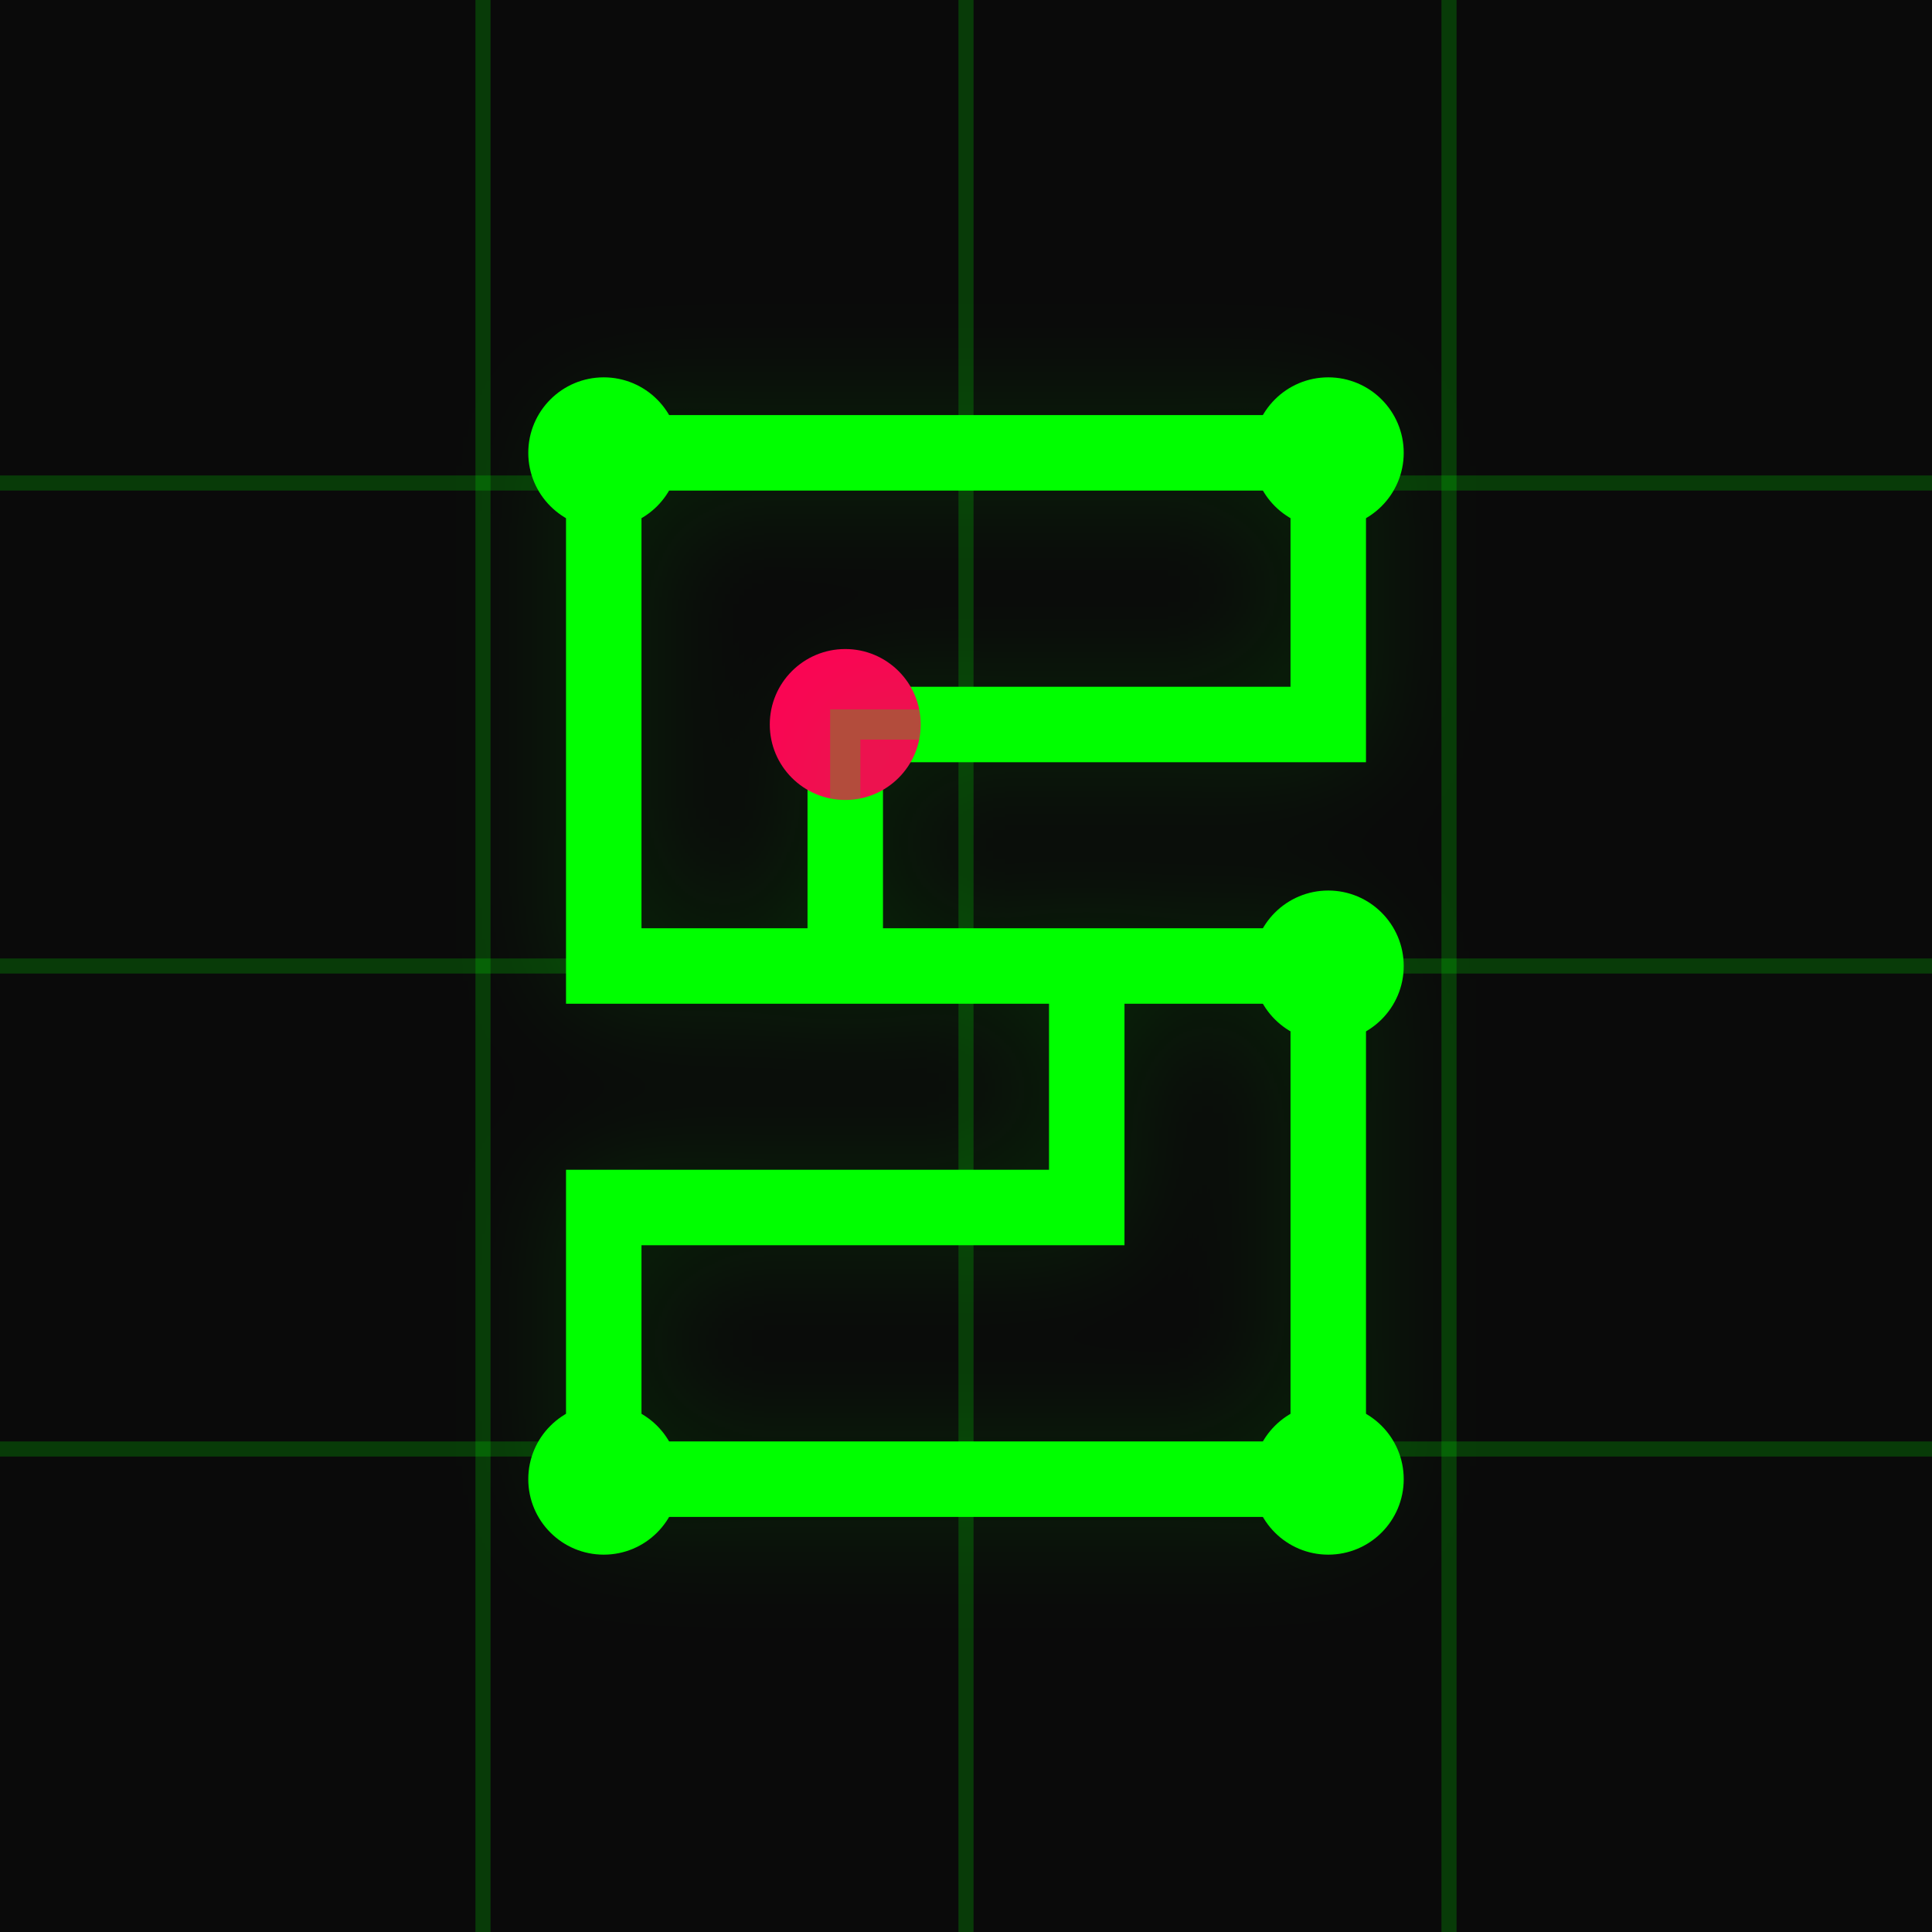
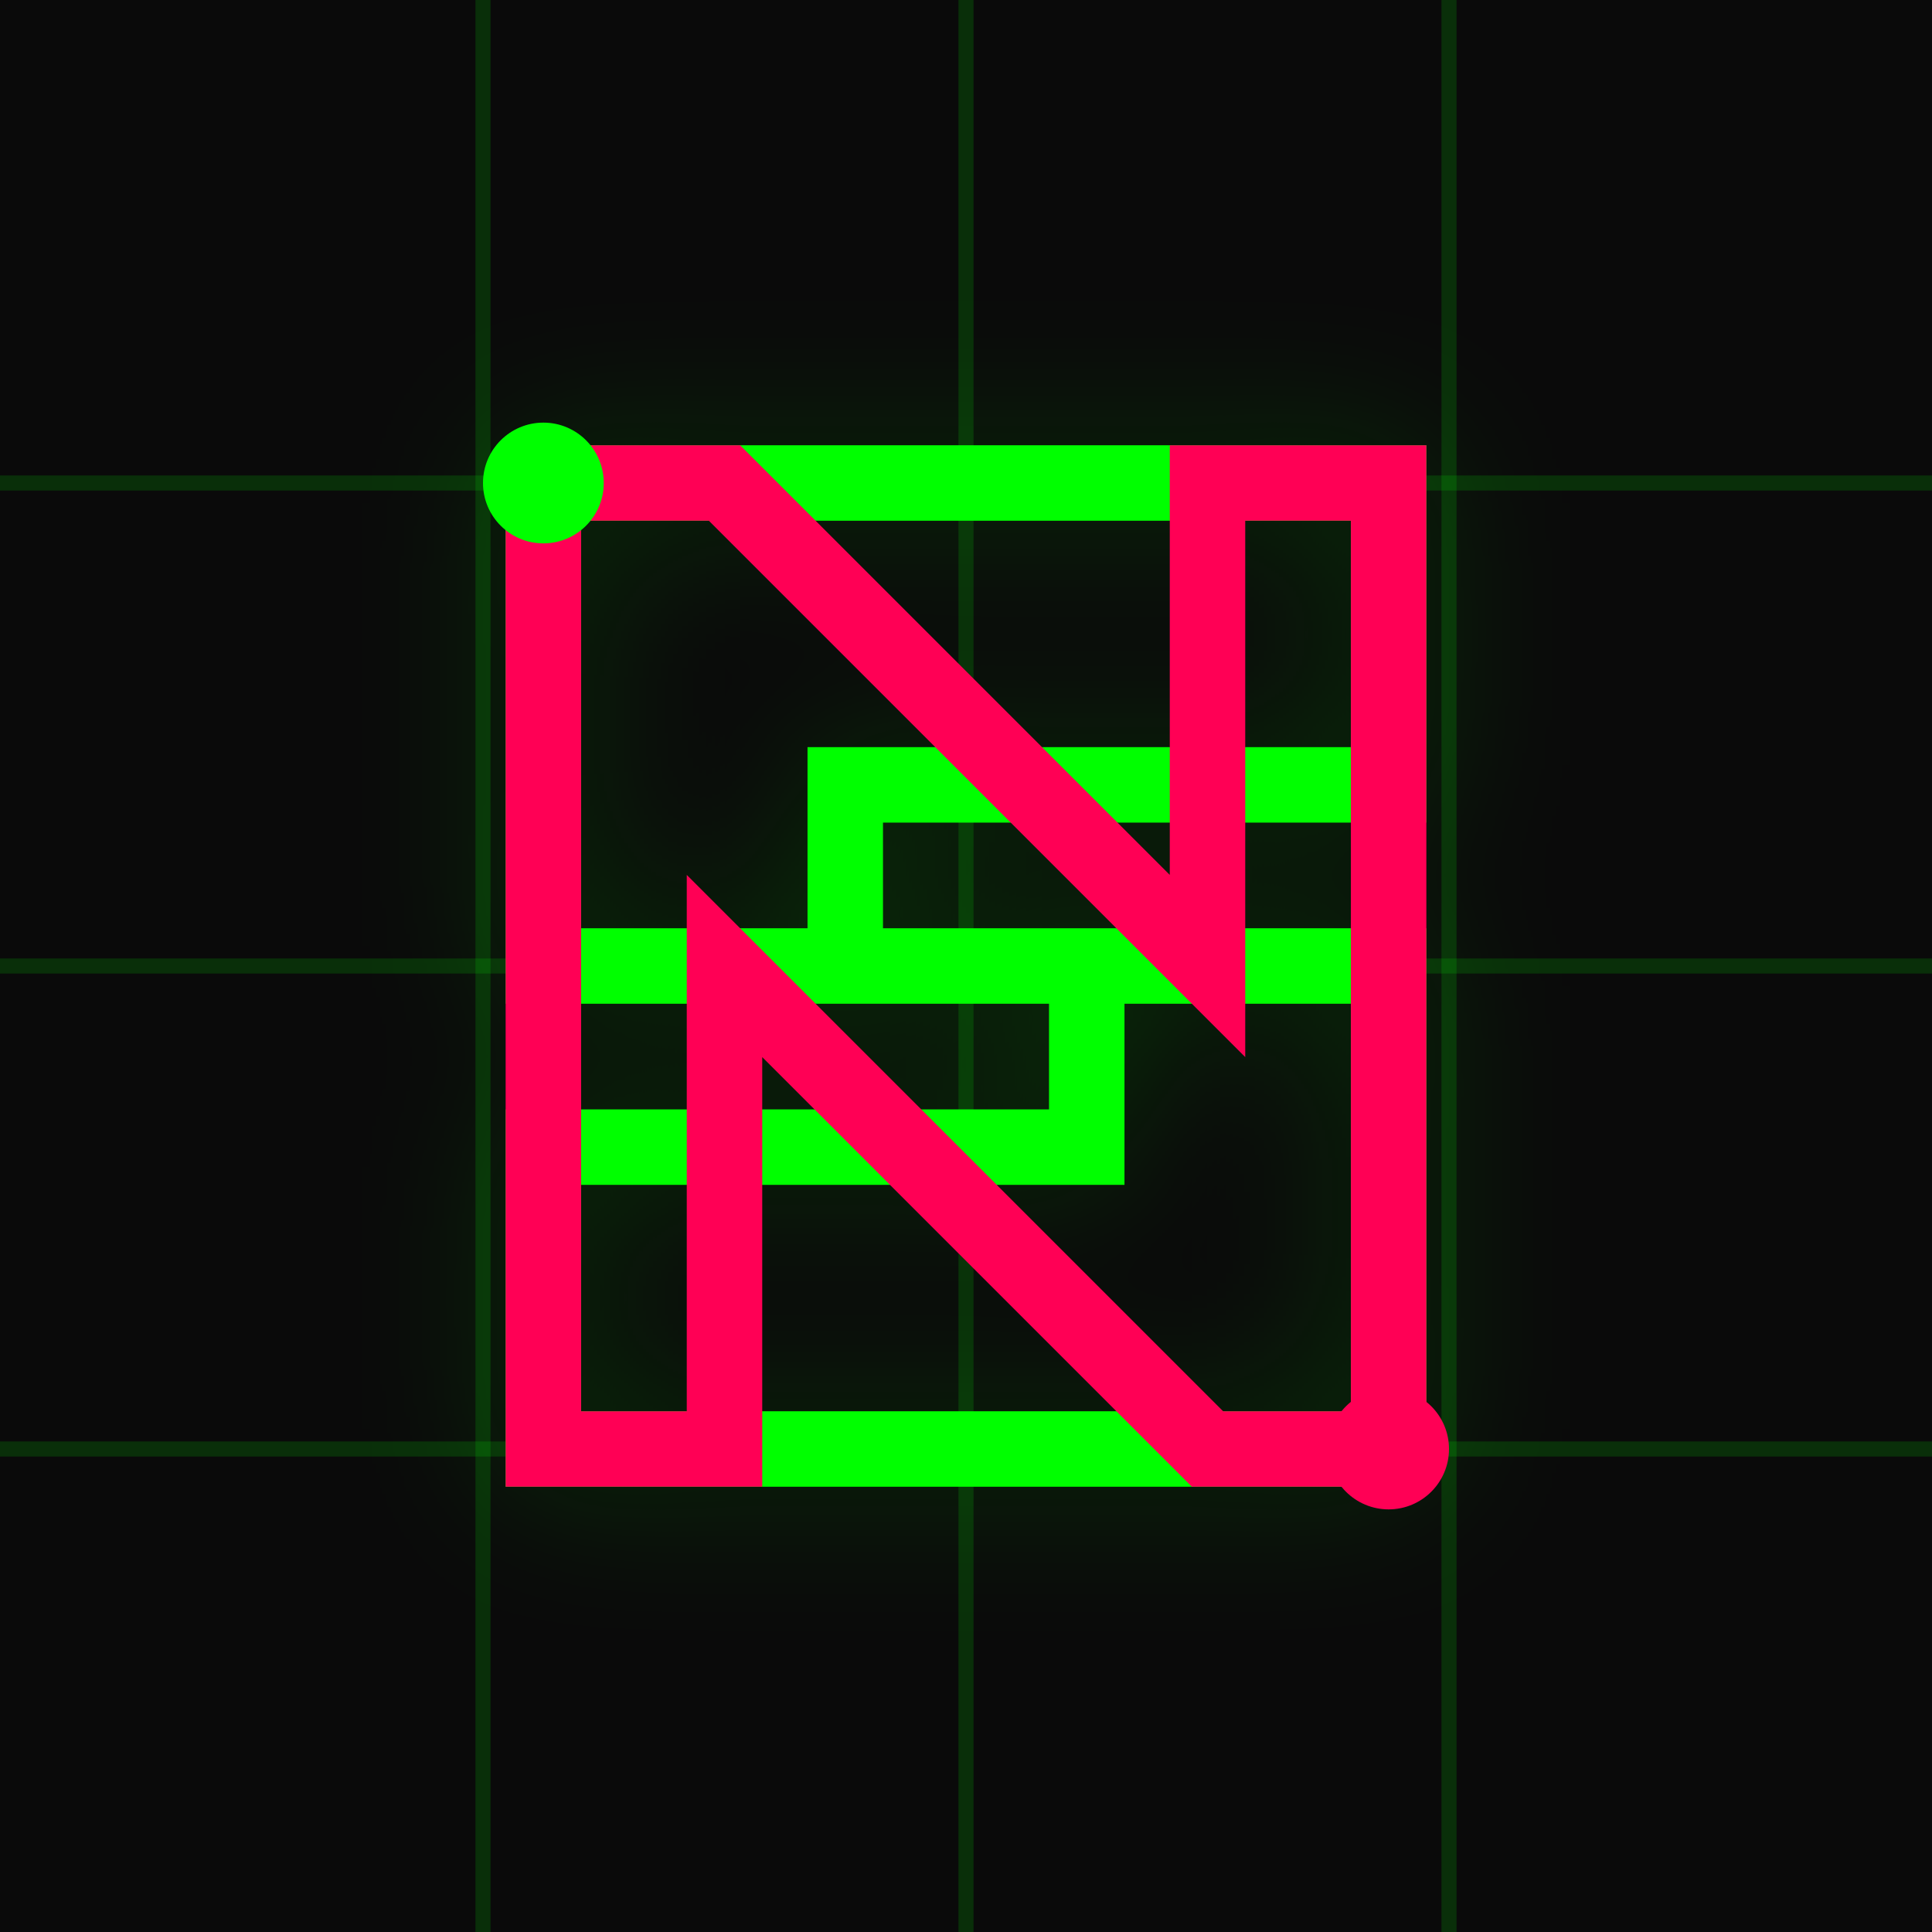
<svg xmlns="http://www.w3.org/2000/svg" width="64" height="64" viewBox="0 0 64 64" fill="none">
  <rect width="64" height="64" fill="#0a0a0a" />
-   <line x1="0" y1="16" x2="64" y2="16" stroke="#0f0" stroke-width="0.5" opacity="0.2" />
-   <line x1="0" y1="32" x2="64" y2="32" stroke="#0f0" stroke-width="0.5" opacity="0.2" />
-   <line x1="0" y1="48" x2="64" y2="48" stroke="#0f0" stroke-width="0.5" opacity="0.2" />
-   <line x1="16" y1="0" x2="16" y2="64" stroke="#0f0" stroke-width="0.5" opacity="0.2" />
-   <line x1="32" y1="0" x2="32" y2="64" stroke="#0f0" stroke-width="0.5" opacity="0.2" />
-   <line x1="48" y1="0" x2="48" y2="64" stroke="#0f0" stroke-width="0.5" opacity="0.2" />
-   <path d="M 20 15 L 44 15 L 44 24 L 28 24 L 28 32 L 44 32 L 44 49 L 20 49 L 20 40 L 36 40 L 36 32 L 20 32 Z" fill="none" stroke="#0f0" stroke-width="2.5" stroke-linejoin="miter" />
-   <circle cx="20" cy="15" r="2.5" fill="#0f0">
-     <animate attributeName="opacity" values="1;0.5;1" dur="2s" repeatCount="indefinite" />
+   <line x1="0" y1="16" x2="64" y2="16" stroke="#0f0" stroke-width="0.5" opacity="0.15" />
+   <line x1="0" y1="32" x2="64" y2="32" stroke="#0f0" stroke-width="0.5" opacity="0.15" />
+   <line x1="0" y1="48" x2="64" y2="48" stroke="#0f0" stroke-width="0.5" opacity="0.15" />
+   <line x1="16" y1="0" x2="16" y2="64" stroke="#0f0" stroke-width="0.5" opacity="0.15" />
+   <line x1="32" y1="0" x2="32" y2="64" stroke="#0f0" stroke-width="0.5" opacity="0.15" />
+   <line x1="48" y1="0" x2="48" y2="64" stroke="#0f0" stroke-width="0.5" opacity="0.15" />
+   <g id="letterS">
+     <path d="M 18 16 L 46 16 L 46 26 L 28 26 L 28 32 L 46 32 L 46 48 L 18 48 L 18 38 L 36 38 L 36 32 L 18 32 Z" fill="none" stroke="#0f0" stroke-width="2.5" stroke-linejoin="miter">
+       <animate attributeName="opacity" values="1;0;1" dur="4s" repeatCount="indefinite" />
+     </path>
+     <path d="M 18 16 L 46 16 L 46 26 L 28 26 L 28 32 L 46 32 L 46 48 L 18 48 L 18 38 L 36 38 L 36 32 L 18 32 Z" fill="none" stroke="#0f0" stroke-width="1" opacity="0.4" filter="url(#glow)">
+       <animate attributeName="opacity" values="0.4;0;0.4" dur="4s" repeatCount="indefinite" />
+     </path>
+   </g>
+   <g id="letterN">
+     <path d="M 18 16 L 18 48 L 24 48 L 24 32 L 40 48 L 46 48 L 46 16 L 40 16 L 40 32 L 24 16 Z" fill="none" stroke="#ff0055" stroke-width="2.5" stroke-linejoin="miter">
+       <animate attributeName="opacity" values="0;1;0" dur="4s" repeatCount="indefinite" />
+     </path>
+     <path d="M 18 16 L 18 48 L 24 48 L 24 32 L 40 48 L 46 48 L 46 16 L 40 16 L 40 32 L 24 16 Z" fill="none" stroke="#ff0055" stroke-width="1" opacity="0" filter="url(#glowPink)">
+       <animate attributeName="opacity" values="0;0.4;0" dur="4s" repeatCount="indefinite" />
+     </path>
+   </g>
+   <circle cx="18" cy="16" r="2" fill="#0f0">
+     <animate attributeName="opacity" values="1;0.3;1" dur="2s" repeatCount="indefinite" />
  </circle>
-   <circle cx="44" cy="15" r="2.5" fill="#0f0">
-     <animate attributeName="opacity" values="0.5;1;0.5" dur="2s" repeatCount="indefinite" />
+   <circle cx="46" cy="48" r="2" fill="#ff0055">
+     <animate attributeName="opacity" values="0.3;1;0.3" dur="2s" repeatCount="indefinite" />
  </circle>
-   <circle cx="28" cy="24" r="2.5" fill="#ff0055">
-     <animate attributeName="opacity" values="1;0.5;1" dur="1.5s" repeatCount="indefinite" />
-   </circle>
-   <circle cx="44" cy="32" r="2.5" fill="#0f0">
-     <animate attributeName="opacity" values="0.5;1;0.5" dur="2s" repeatCount="indefinite" />
-   </circle>
-   <circle cx="20" cy="49" r="2.5" fill="#0f0">
-     <animate attributeName="opacity" values="1;0.5;1" dur="2s" repeatCount="indefinite" />
-   </circle>
-   <circle cx="44" cy="49" r="2.5" fill="#0f0">
-     <animate attributeName="opacity" values="0.5;1;0.5" dur="2s" repeatCount="indefinite" />
-   </circle>
-   <path d="M 20 15 L 44 15 L 44 24 L 28 24 L 28 32 L 44 32 L 44 49 L 20 49 L 20 40 L 36 40 L 36 32 L 20 32 Z" fill="none" stroke="#0f0" stroke-width="1" opacity="0.3" filter="url(#glow)" />
  <defs>
    <filter id="glow" x="-50%" y="-50%" width="200%" height="200%">
-       <feGaussianBlur stdDeviation="2" result="coloredBlur" />
+       <feGaussianBlur stdDeviation="2.5" result="coloredBlur" />
+       <feMerge>
+         <feMergeNode in="coloredBlur" />
+         <feMergeNode in="SourceGraphic" />
+       </feMerge>
+     </filter>
+     <filter id="glowPink" x="-50%" y="-50%" width="200%" height="200%">
+       <feGaussianBlur stdDeviation="2.5" result="coloredBlur" />
      <feMerge>
        <feMergeNode in="coloredBlur" />
        <feMergeNode in="SourceGraphic" />
      </feMerge>
    </filter>
  </defs>
</svg>
